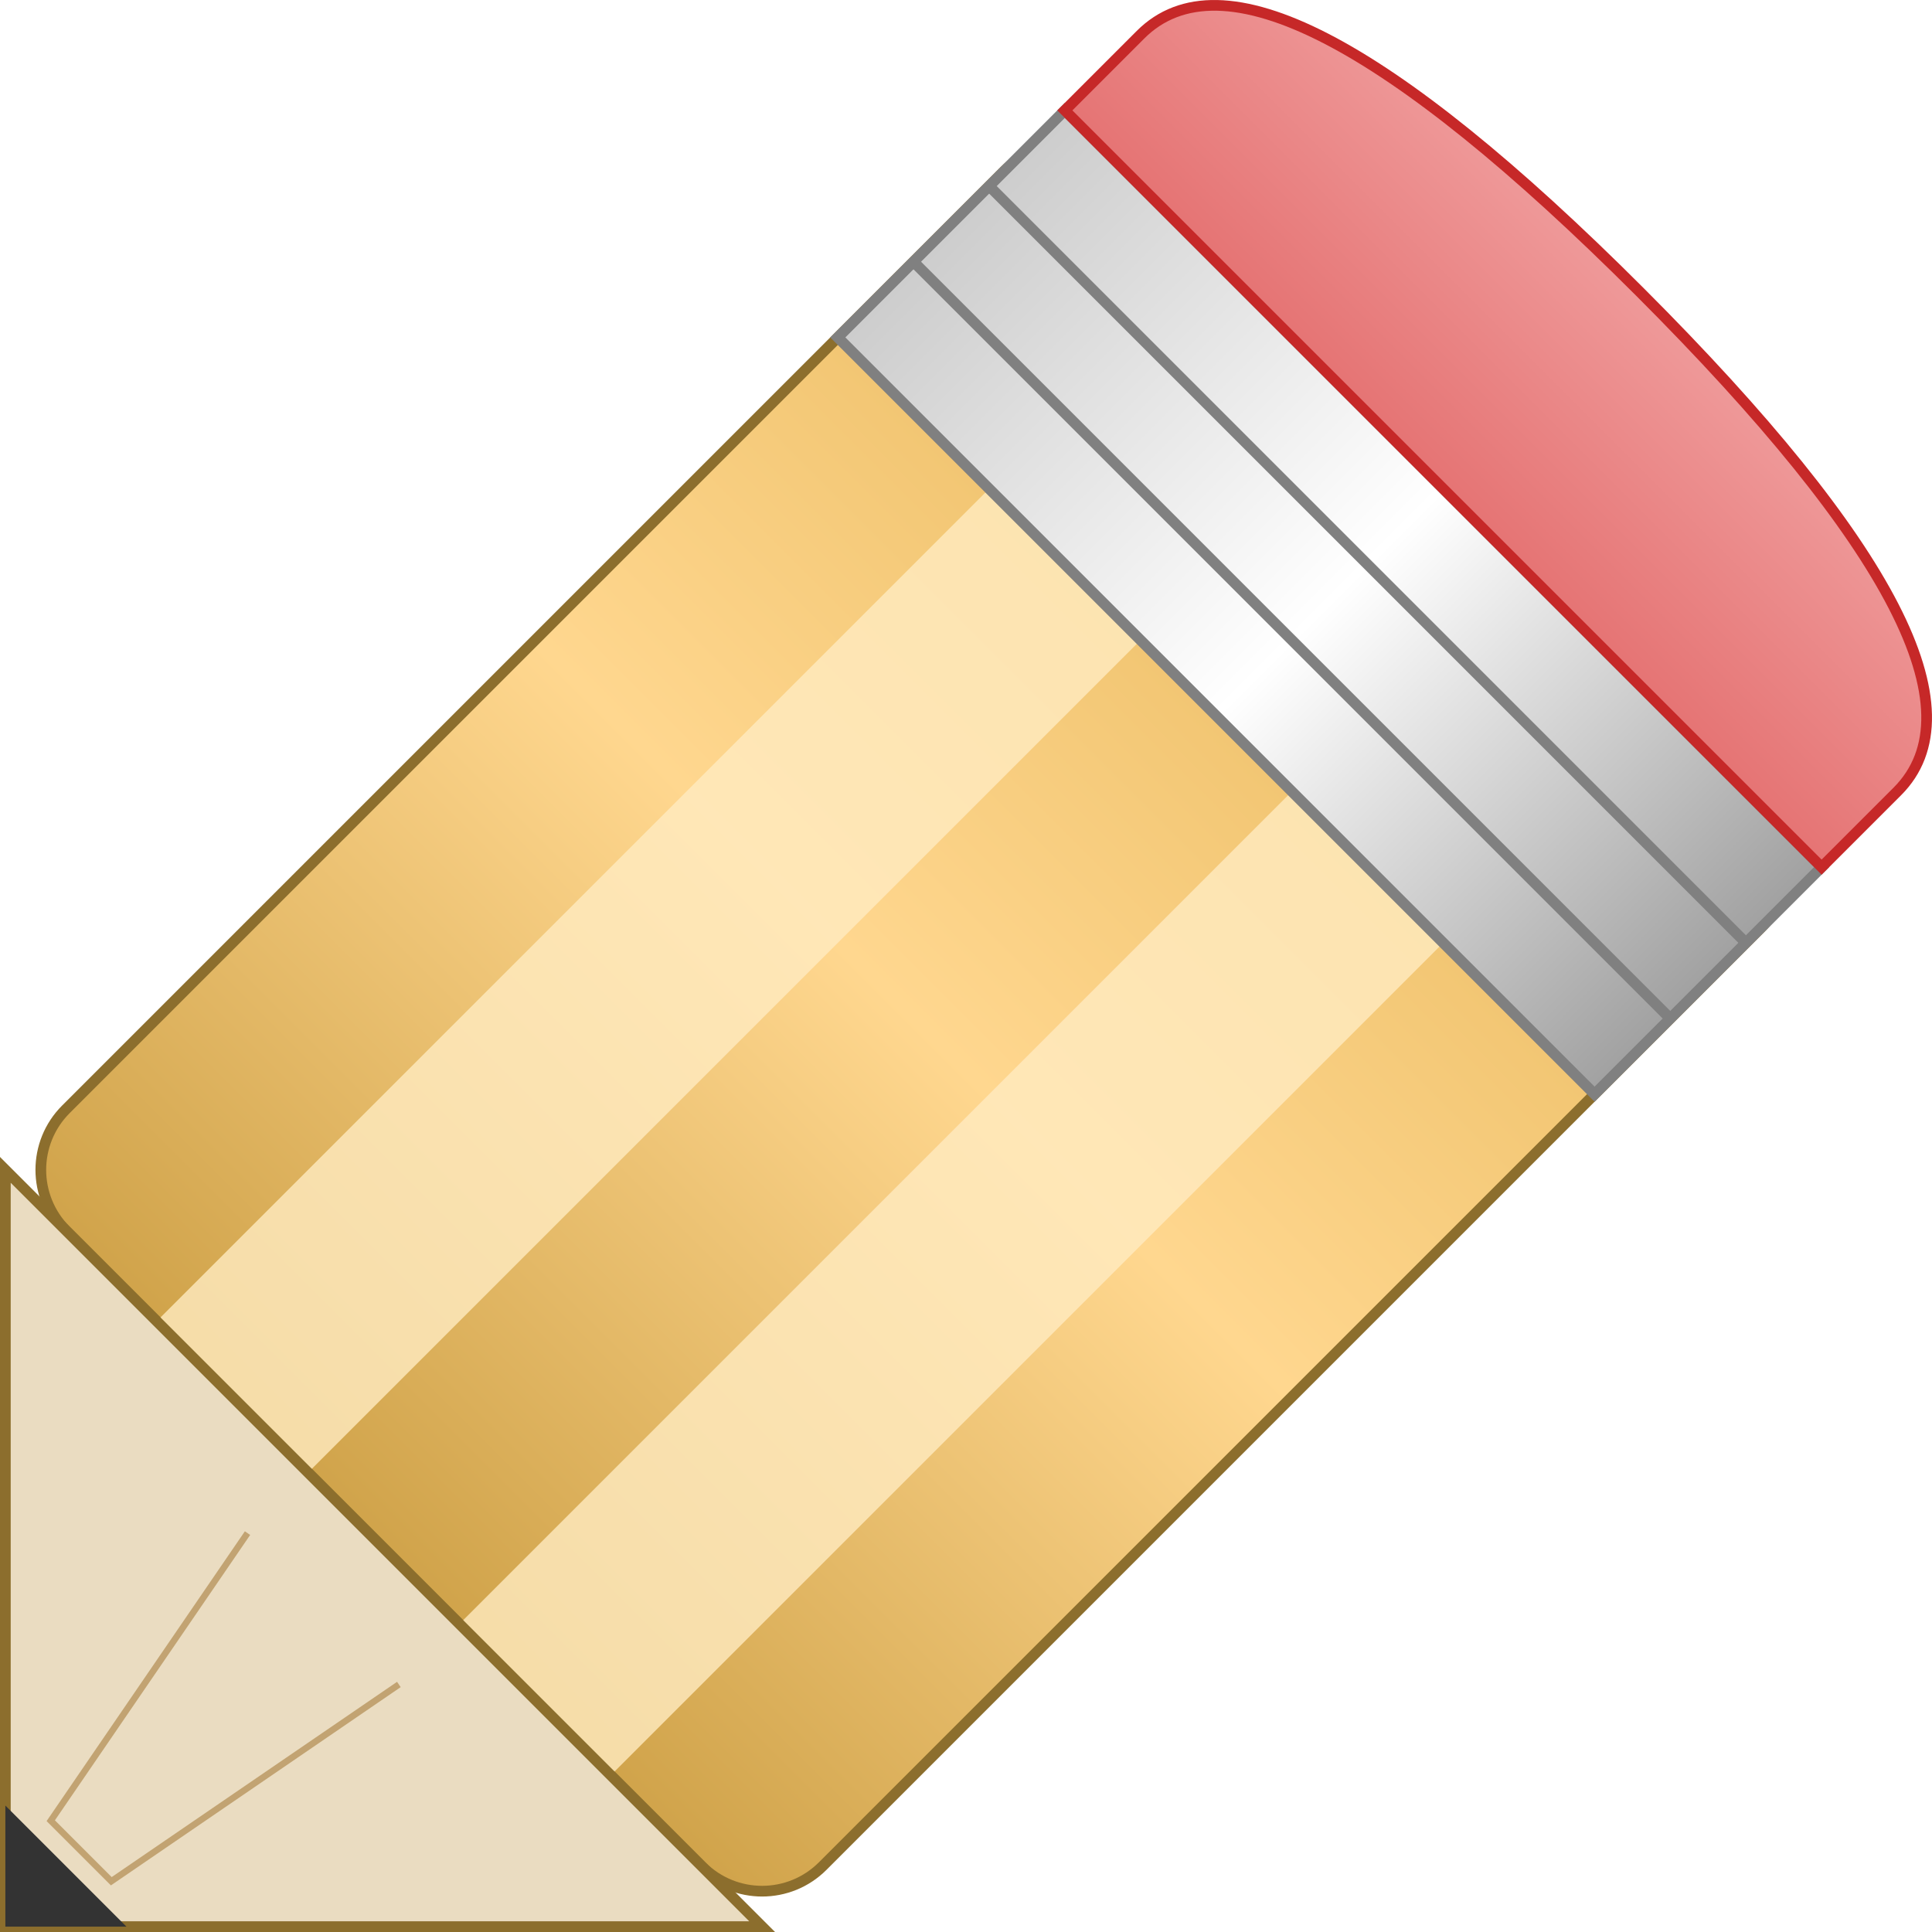
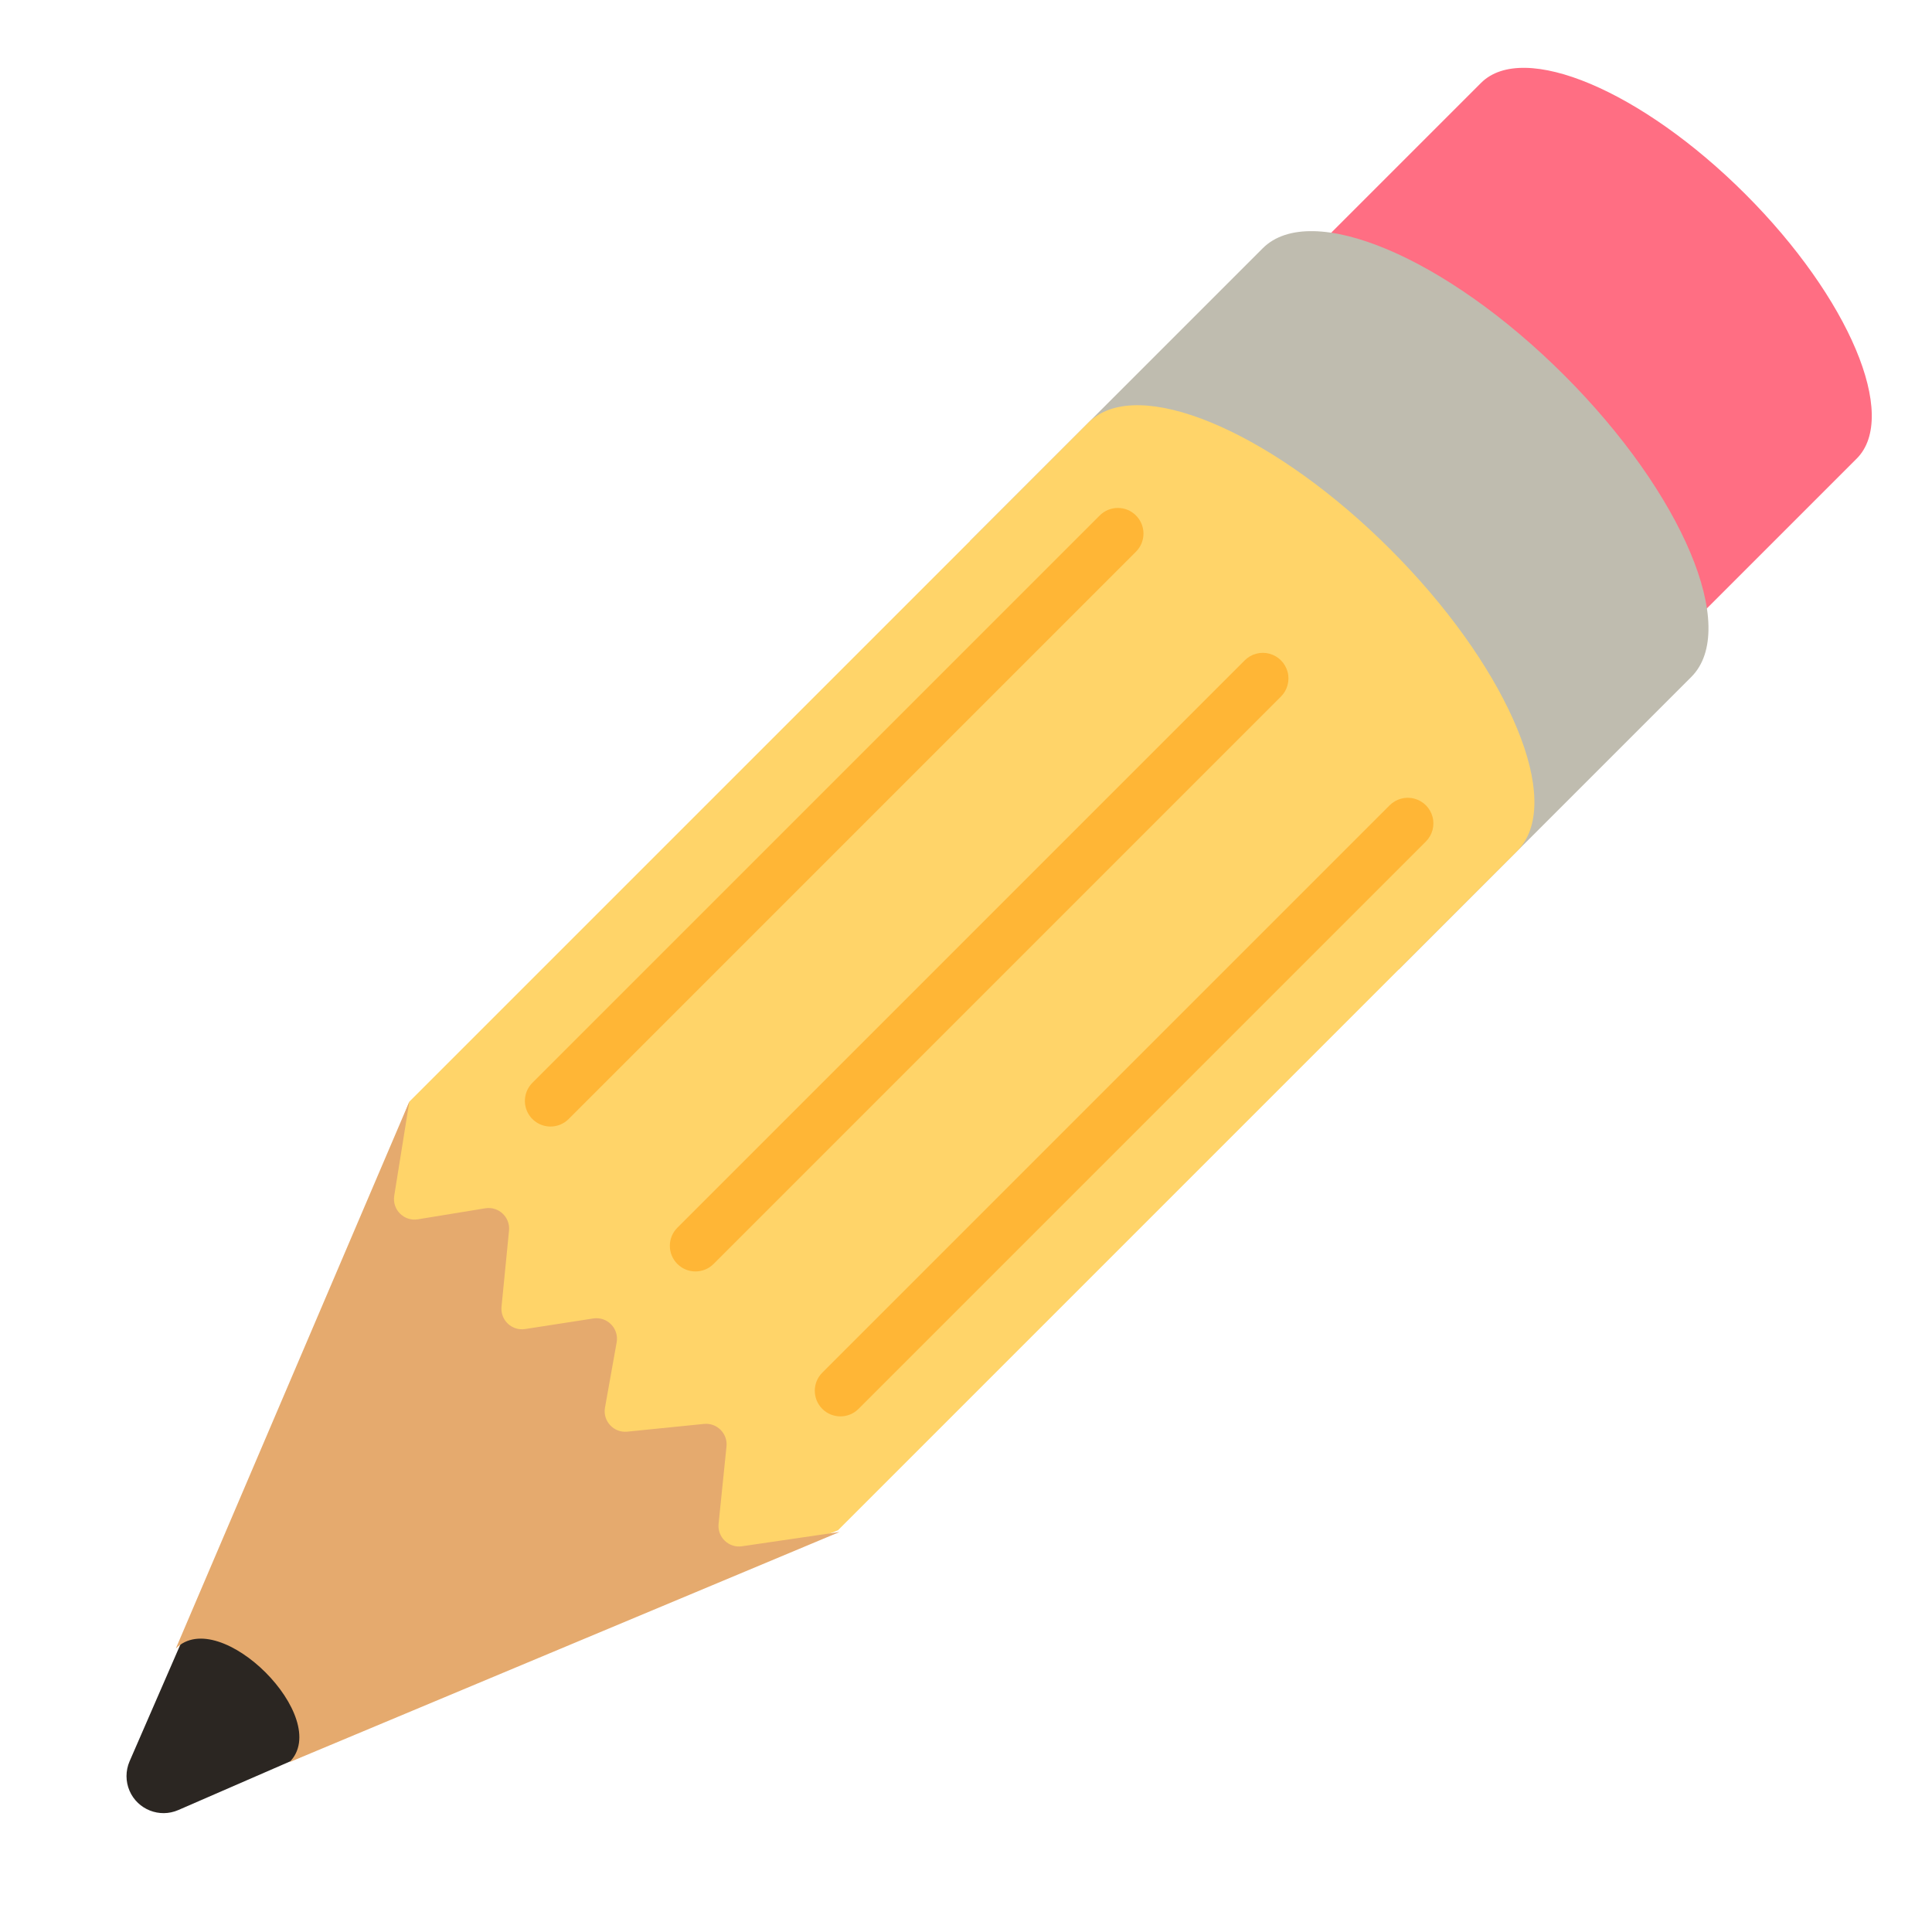
- <svg xmlns="http://www.w3.org/2000/svg" viewBox="0 0 90.26 90.26" width="24" height="24" version="1.1">
-   <defs id="defs8">
-     <linearGradient id="bodyGradient" x1="29.243" y1="12.484" x2="29.243" y2="72.152" gradientTransform="scale(0.8463522,1.181541)" gradientUnits="userSpaceOnUse">
-       <stop offset="0%" style="stop-color:#E8B95E;stop-opacity:1" id="stop1" />
-       <stop offset="50%" style="stop-color:#FFD78F;stop-opacity:1" id="stop2" />
-       <stop offset="100%" style="stop-color:#D0A34A;stop-opacity:1" id="stop3" />
-     </linearGradient>
-     <linearGradient id="metalGradient" x1="13.712" y1="26.624" x2="41.689" y2="26.624" gradientTransform="scale(1.805011,0.5540133)" gradientUnits="userSpaceOnUse">
-       <stop offset="0%" style="stop-color:#CCCCCC;stop-opacity:1" id="stop4" />
-       <stop offset="50%" style="stop-color:#FFFFFF;stop-opacity:1" id="stop5" />
-       <stop offset="100%" style="stop-color:#A0A0A0;stop-opacity:1" id="stop6" />
-     </linearGradient>
-     <linearGradient id="eraserGradient" x1="12.797" y1="3.385" x2="12.797" y2="29.495" gradientTransform="scale(1.9341,0.5170365)" gradientUnits="userSpaceOnUse">
-       <stop offset="0%" style="stop-color:#EF9A9A;stop-opacity:1" id="stop7" />
-       <stop offset="100%" style="stop-color:#E57373;stop-opacity:1" id="stop8" />
-     </linearGradient>
-   </defs>
-   <g transform="rotate(45,49.25545,39.95128)" id="g12">
-     <rect x="25" y="15" width="50" height="70" rx="4" fill="url(#bodyGradient)" stroke="#8c6e2d" stroke-width="0.5" id="rect8" style="fill:url(#bodyGradient)" />
-     <rect x="35" y="15" width="10" height="70" fill="#ffebc1" opacity="0.8" id="rect9" />
-     <rect x="55" y="15" width="10" height="70" fill="#ffebc1" opacity="0.8" id="rect10" />
-     <polygon points="25,85 50,110 75,85 " fill="#eadcc1" stroke="#8c6e2d" stroke-width="0.5" id="polygon10" />
-     <polyline points="45,89 48,105 52,105 55,89" fill="none" stroke="#a67d3d" stroke-width="0.3" opacity="0.6" id="polyline10" />
-     <polygon points="46,106 50,110 54,106 " fill="#333333" id="polygon11" />
-     <rect x="25" y="15" width="50" height="15" fill="url(#metalGradient)" stroke="#808080" stroke-width="0.5" id="rect11" style="fill:url(#metalGradient)" />
-     <line x1="25" y1="20" x2="75" y2="20" stroke="#808080" stroke-width="0.5" id="line11" />
-     <line x1="25" y1="25" x2="75" y2="25" stroke="#808080" stroke-width="0.5" id="line12" />
-     <path d="M 25,15 H 75 V 10 Q 75,2 50,2 25,2 25,10 Z" fill="url(#eraserGradient)" stroke="#c62828" stroke-width="0.5" id="path12" style="fill:url(#eraserGradient)" />
-   </g>
+ <svg xmlns="http://www.w3.org/2000/svg" width="800px" height="800px" viewBox="0 0 512 512" aria-hidden="true" role="img" class="iconify iconify--fxemoji" preserveAspectRatio="xMidYMid meet">
+   <path fill="#FF6E83" d="M462.555 51.464c-27.492-27.492-58.857-40.701-70.055-29.503l-75.72 75.72l99.558 99.558l75.72-75.72c11.198-11.198-2.011-42.562-29.503-70.055z" />
+   <path fill="#BFBCAF" d="M414.557 99.462c-31.367-31.367-67.151-46.437-79.927-33.661l-77.54 77.54L370.678 256.93l77.54-77.54c12.776-12.776-2.294-48.561-33.661-79.928z" />
+   <path fill="#2B2622" d="M115.545 449.979L47.25 479.683c-4.97 2.162-10.752-.115-12.913-5.085a9.863 9.863 0 0 1 0-7.828l29.705-68.295c8.622-19.823 31.681-28.903 51.504-20.281c19.823 8.622 28.903 31.681 20.281 51.504c-4.102 9.429-11.55 16.462-20.282 20.281z" />
+   <path fill="#FFD469" d="M403.416 223.955c.073-.104.147-.208.216-.315c9.851-14.117-5.223-48.099-35.188-78.064c-29.966-29.966-63.949-45.039-78.065-35.187c-.105.068-.208.141-.311.213c-.127.094-.259.183-.383.281c-.348.268-.688.551-1.007.87l-.161.161h-.001v.001L108.477 291.954s-50.978 126.152-31.77 145.359s145.359-31.77 145.359-31.77l180.2-180.2c.319-.319.603-.659.871-1.008c.097-.123.185-.254.279-.38z" />
+   <path fill="#E5AA6E" d="M108.477 291.954l-4.002 24.94c-.589 3.668 2.588 6.835 6.254 6.237l17.873-2.919c3.53-.576 6.647 2.349 6.296 5.908l-1.99 20.174c-.349 3.542 2.737 6.461 6.253 5.915l18.063-2.802c3.693-.573 6.853 2.66 6.195 6.339l-3.09 17.282c-.636 3.559 2.309 6.739 5.906 6.376l20.33-2.05c3.43-.346 6.314 2.542 5.963 5.971l-2.096 20.51c-.361 3.529 2.696 6.455 6.206 5.941l25.871-3.79l-145.8 61.009c11.631-11.631-18.485-41.748-30.117-30.117l61.885-144.924z" />
+   <path fill="#FFB636" d="M145.892 298.543a6.79 6.79 0 0 1-4.801-11.591l150.356-150.356a6.79 6.79 0 0 1 9.602 9.603L150.693 296.554a6.766 6.766 0 0 1-4.801 1.989zm43.211 36.421l150.355-150.356a6.79 6.79 0 1 0-9.602-9.603L179.5 325.362a6.79 6.79 0 0 0 9.603 9.602zm38.41 38.409l150.355-150.355a6.79 6.79 0 1 0-9.602-9.603L217.91 363.771a6.79 6.79 0 0 0 9.603 9.602z" />
</svg>
